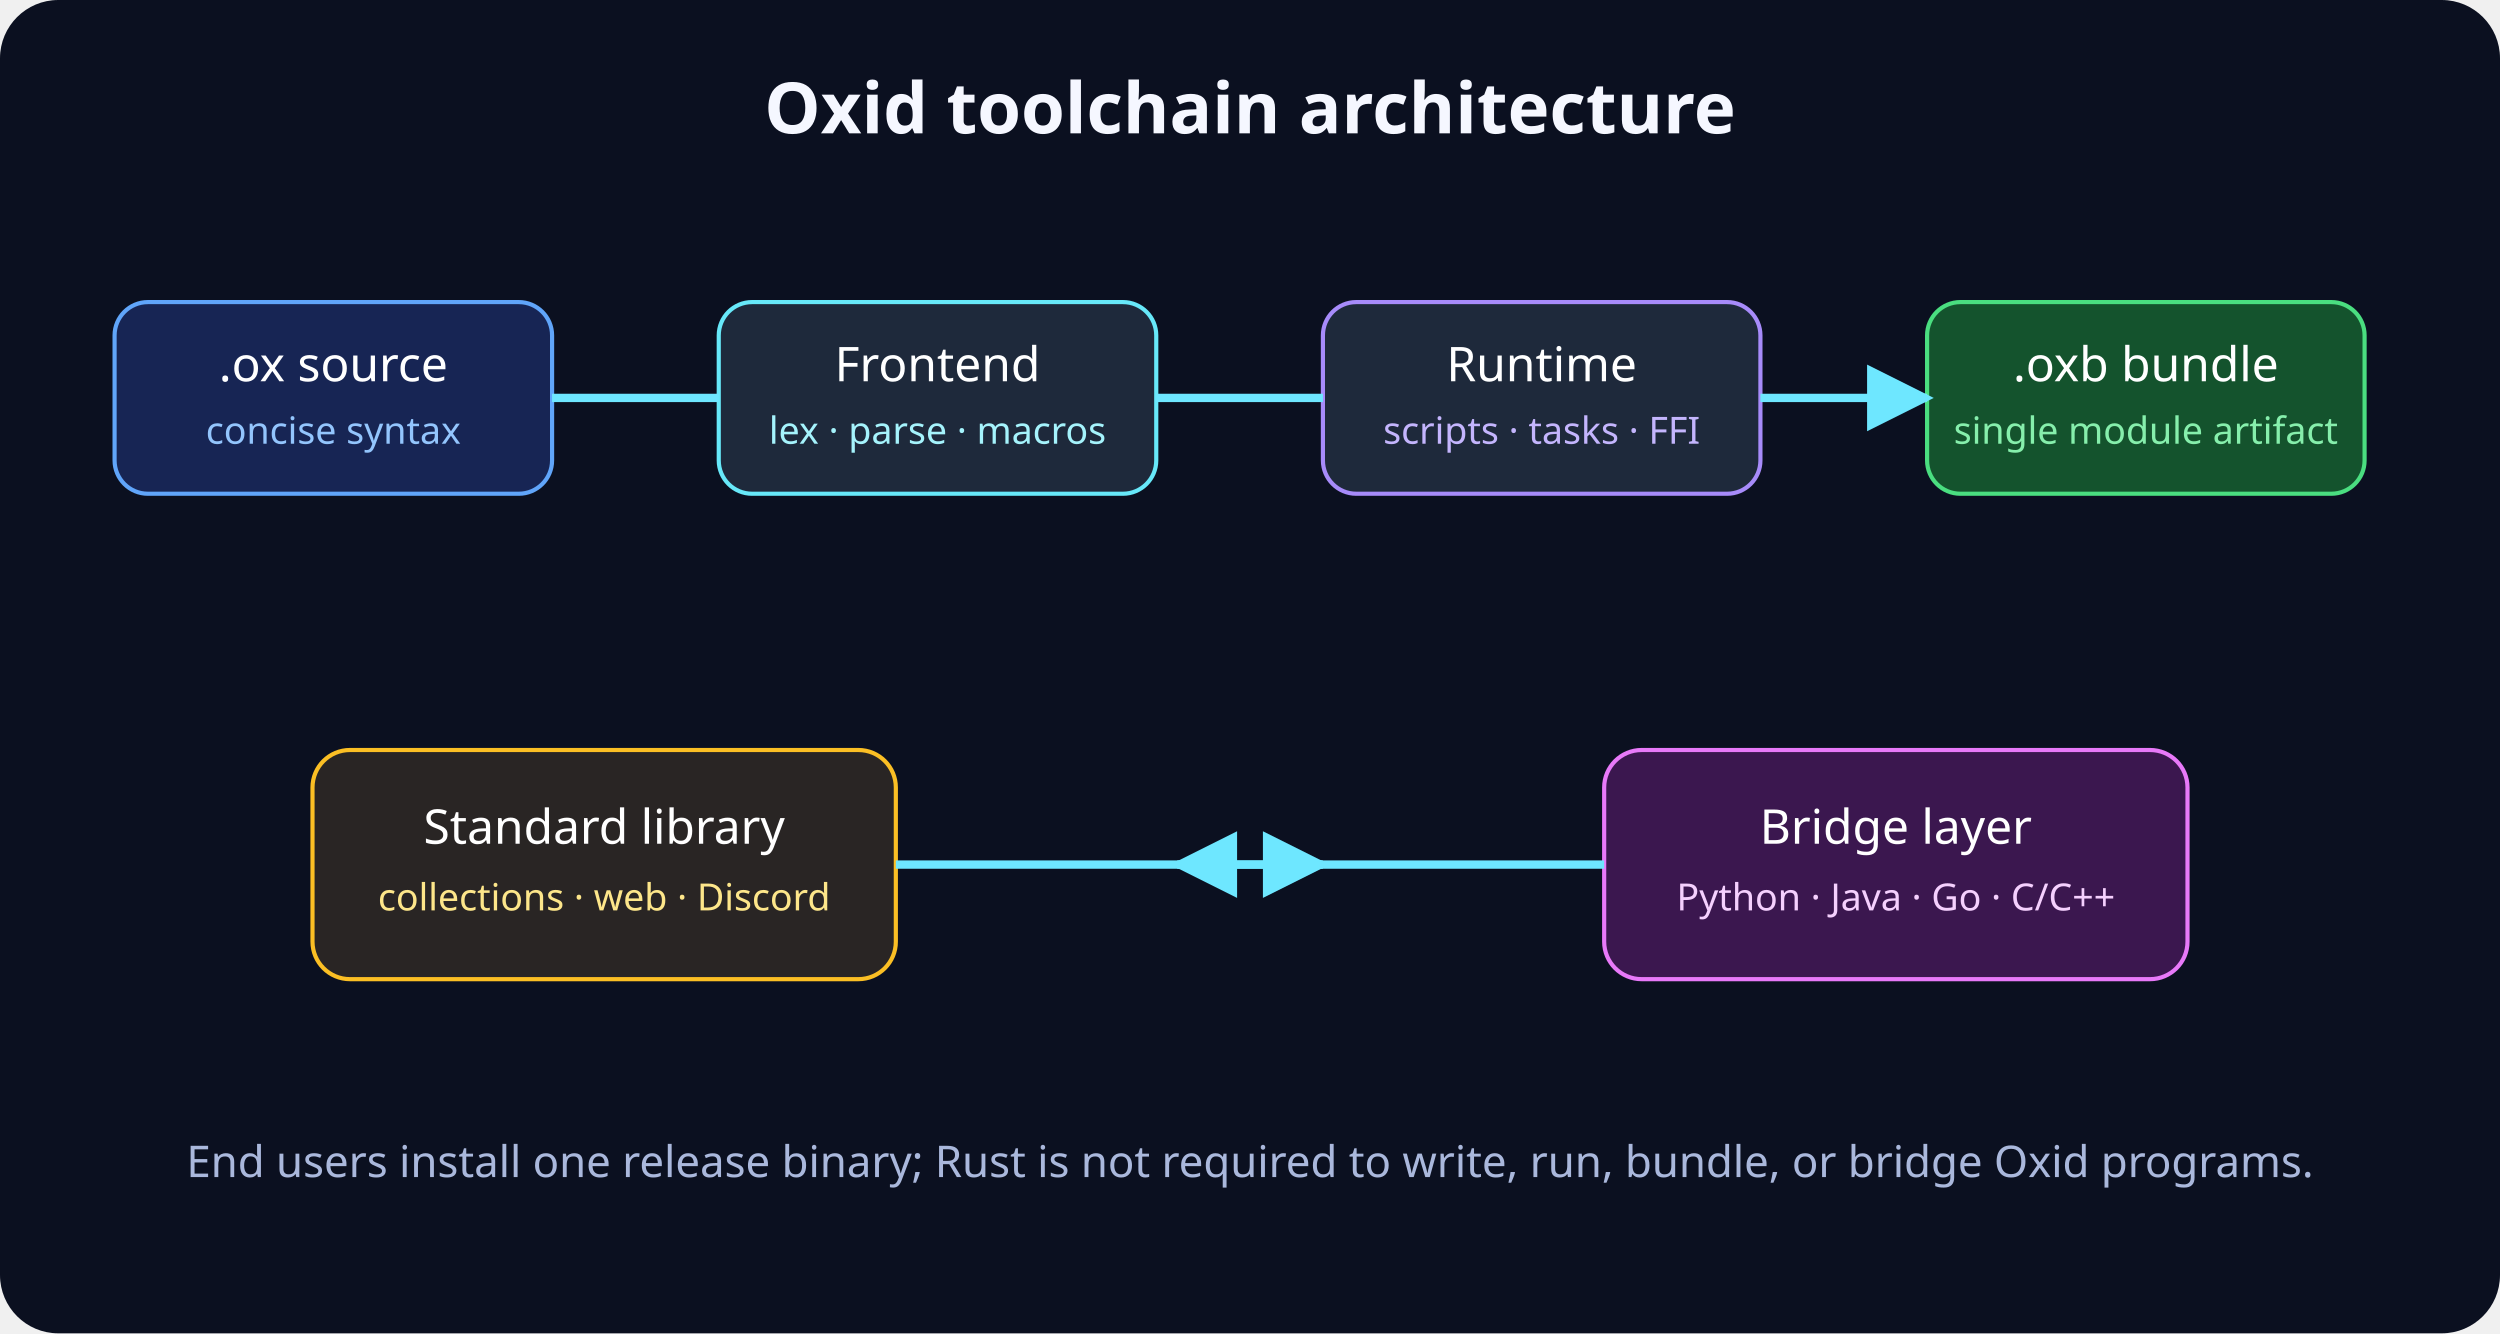
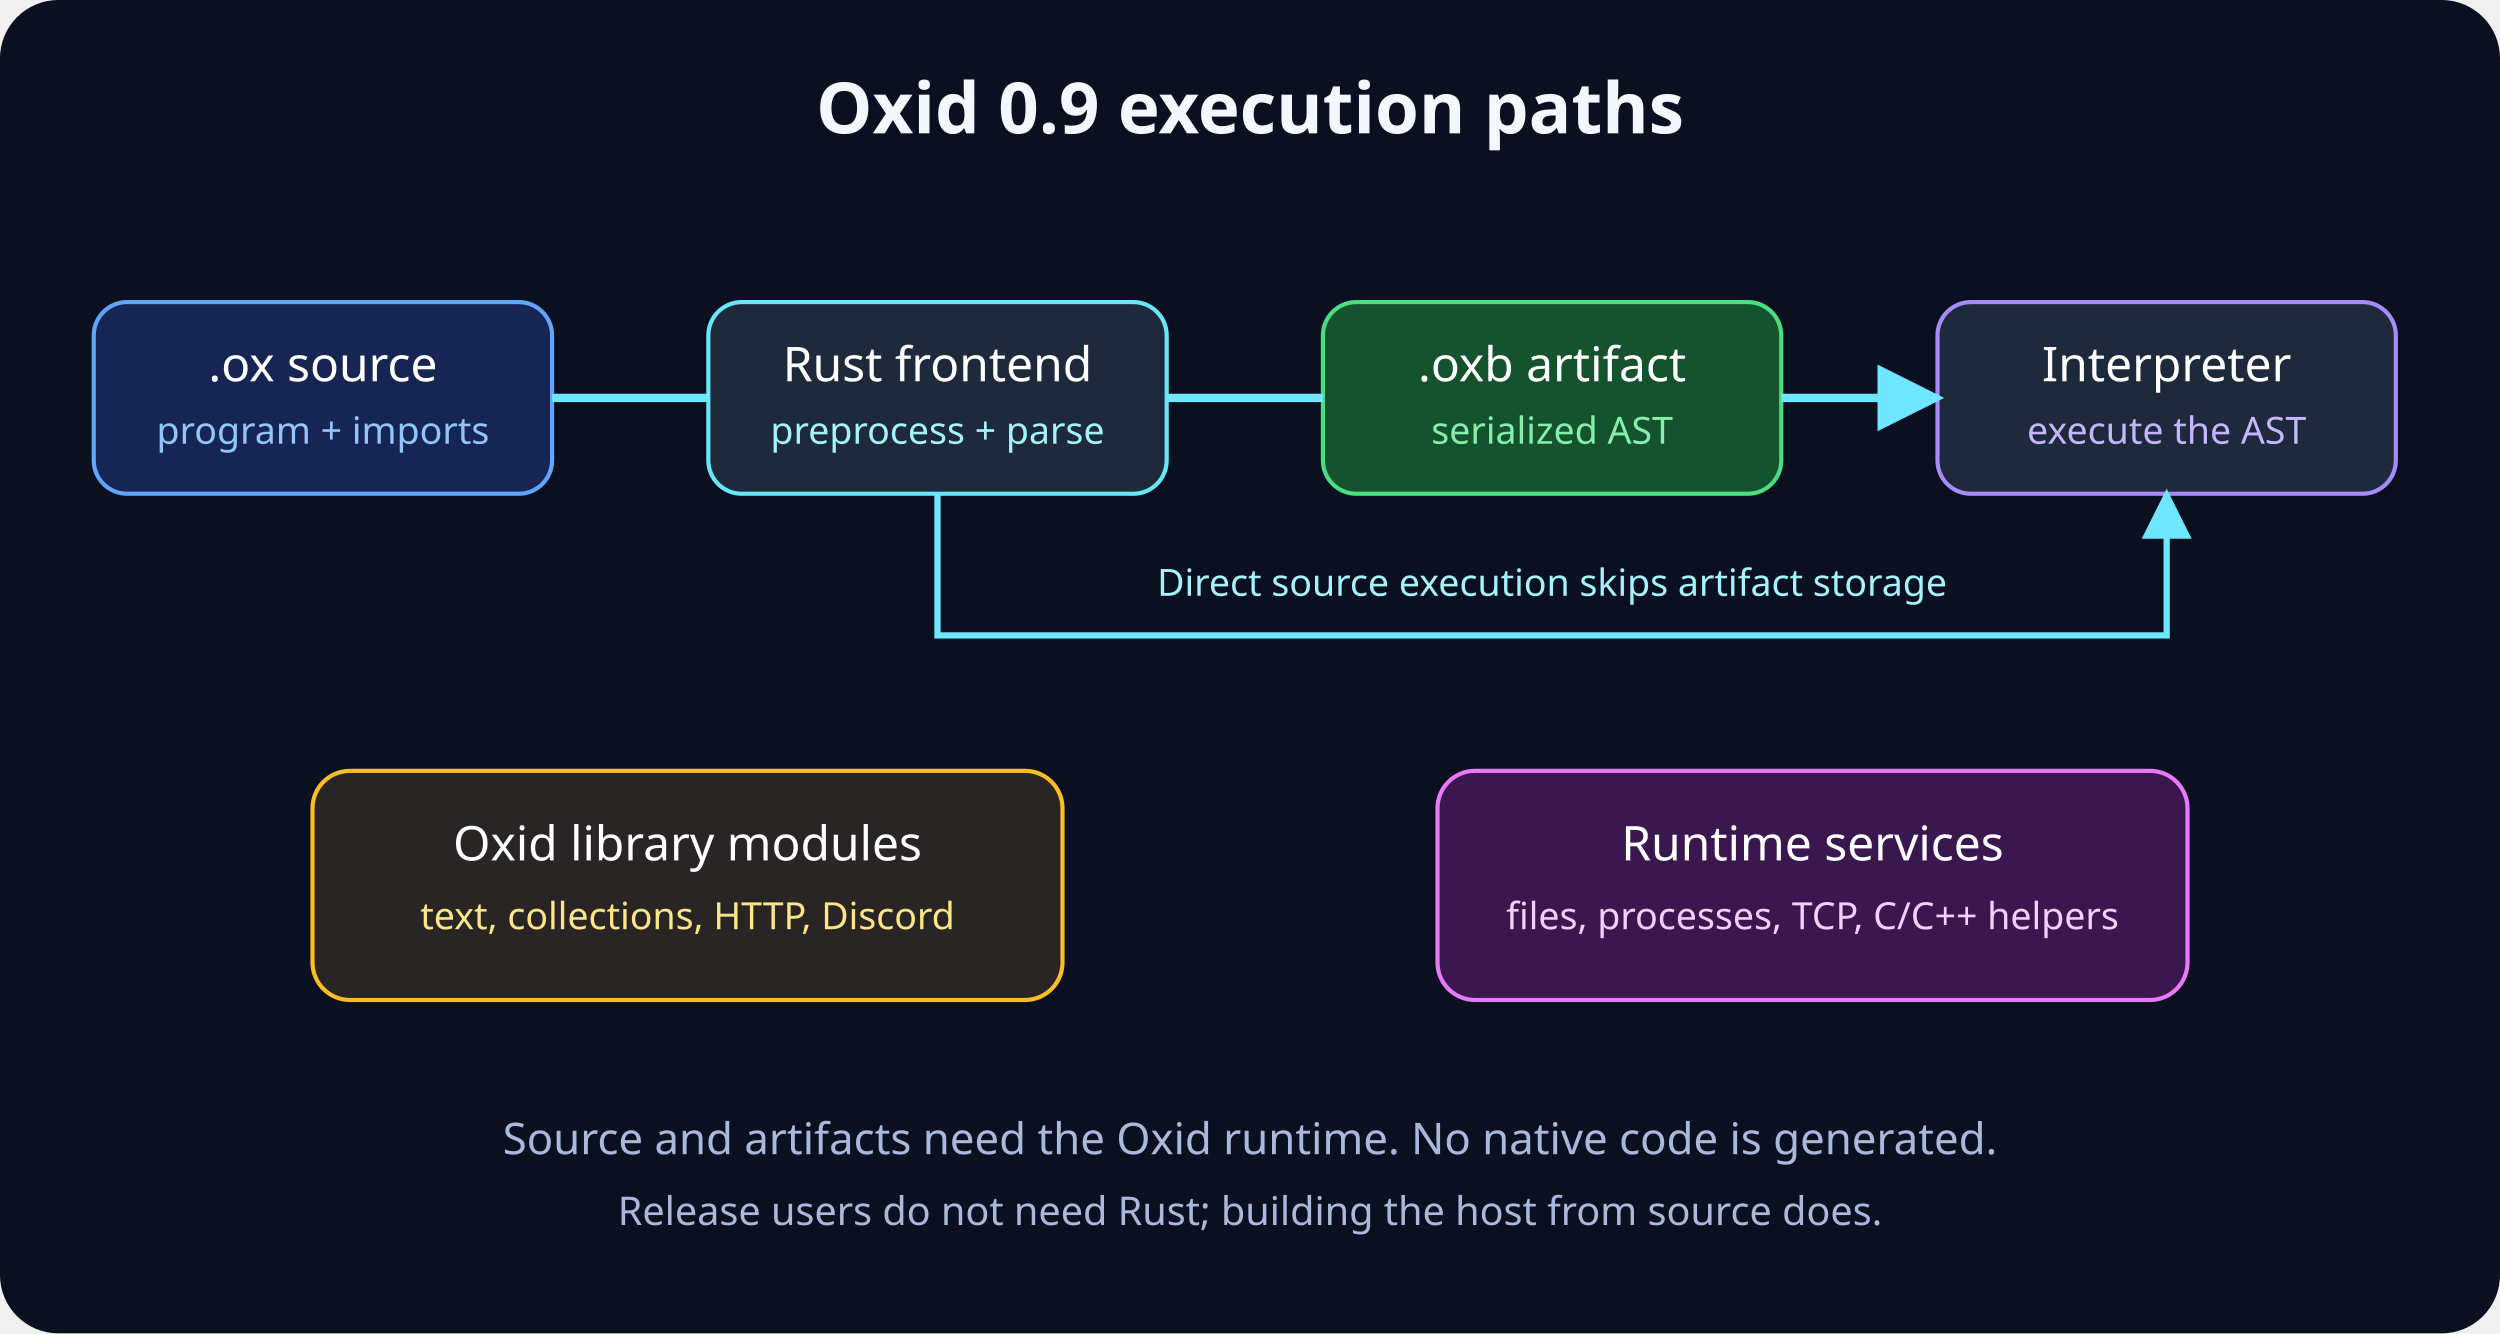
<svg xmlns="http://www.w3.org/2000/svg" width="1200" height="640" viewBox="0 0 1200 640" role="img" aria-labelledby="title desc">
  <defs>
    <marker id="arrow" viewBox="0 0 10 10" refX="9" refY="5" markerWidth="8" markerHeight="8" orient="auto">
      <path d="M0 0L10 5L0 10Z" fill="#6ee7ff" />
    </marker>
  </defs>
  <rect width="1200" height="640" rx="28" fill="#0b1020" />
-   <text x="600" y="64" text-anchor="middle" fill="#f5f7ff" font-family="sans-serif" font-size="34" font-weight="700">Oxid toolchain architecture</text>
+   <text x="600" y="64" text-anchor="middle" fill="#f5f7ff" font-family="sans-serif" font-size="34" font-weight="700">Oxid 0.9 execution paths</text>
  <g font-family="sans-serif" font-size="23" text-anchor="middle">
-     <rect x="55" y="145" width="210" height="92" rx="16" fill="#172554" stroke="#60a5fa" stroke-width="2" />
-     <text x="160" y="183" fill="#fff">.ox source</text>
-     <text x="160" y="213" fill="#93c5fd" font-size="18">concise syntax</text>
-     <rect x="345" y="145" width="210" height="92" rx="16" fill="#1e293b" stroke="#67e8f9" stroke-width="2" />
-     <text x="450" y="183" fill="#fff">Frontend</text>
-     <text x="450" y="213" fill="#a5f3fc" font-size="18">lex · parse · macros</text>
-     <rect x="635" y="145" width="210" height="92" rx="16" fill="#1e293b" stroke="#a78bfa" stroke-width="2" />
-     <text x="740" y="183" fill="#fff">Runtime</text>
-     <text x="740" y="213" fill="#c4b5fd" font-size="18">scripts · tasks · FFI</text>
-     <rect x="925" y="145" width="210" height="92" rx="16" fill="#14532d" stroke="#4ade80" stroke-width="2" />
-     <text x="1030" y="183" fill="#fff">.oxb bundle</text>
-     <text x="1030" y="213" fill="#86efac" font-size="18">single module artifact</text>
-     <path d="M265 191H345M555 191H635M845 191H925" stroke="#6ee7ff" stroke-width="4" marker-end="url(#arrow)" />
-     <rect x="150" y="360" width="280" height="110" rx="18" fill="#292524" stroke="#fbbf24" stroke-width="2" />
-     <text x="290" y="405" fill="#fff">Standard library</text>
-     <text x="290" y="437" fill="#fde68a" font-size="18">collections · web · Discord</text>
-     <rect x="770" y="360" width="280" height="110" rx="18" fill="#3b174f" stroke="#e879f9" stroke-width="2" />
-     <text x="910" y="405" fill="#fff">Bridge layer</text>
-     <text x="910" y="437" fill="#f5d0fe" font-size="18">Python · Java · Go · C/C++</text>
-     <path d="M430 415H635" stroke="#6ee7ff" stroke-width="4" marker-end="url(#arrow)" />
-     <path d="M770 415H565" stroke="#6ee7ff" stroke-width="4" marker-end="url(#arrow)" />
-     <text x="600" y="565" fill="#aab8dc" font-size="21">End users install one release binary; Rust is not required to write, run, bundle, or bridge Oxid programs.</text>
+     <rect x="45" y="145" width="220" height="92" rx="16" fill="#172554" stroke="#60a5fa" stroke-width="2" />
+     <text x="155" y="183" fill="#fff">.ox source</text>
+     <text x="155" y="213" fill="#93c5fd" font-size="18">program + imports</text>
+     <rect x="340" y="145" width="220" height="92" rx="16" fill="#1e293b" stroke="#67e8f9" stroke-width="2" />
+     <text x="450" y="183" fill="#fff">Rust frontend</text>
+     <text x="450" y="213" fill="#a5f3fc" font-size="18">preprocess + parse</text>
+     <rect x="635" y="145" width="220" height="92" rx="16" fill="#14532d" stroke="#4ade80" stroke-width="2" />
+     <text x="745" y="183" fill="#fff">.oxb artifact</text>
+     <text x="745" y="213" fill="#86efac" font-size="18">serialized AST</text>
+     <rect x="930" y="145" width="220" height="92" rx="16" fill="#1e293b" stroke="#a78bfa" stroke-width="2" />
+     <text x="1040" y="183" fill="#fff">Interpreter</text>
+     <text x="1040" y="213" fill="#c4b5fd" font-size="18">execute the AST</text>
+     <path d="M265 191H340M560 191H635M855 191H930" stroke="#6ee7ff" stroke-width="4" fill="none" marker-end="url(#arrow)" />
+     <path d="M450 237V305H1040V237" stroke="#6ee7ff" stroke-width="3" fill="none" marker-end="url(#arrow)" />
+     <text x="745" y="286" fill="#a5f3fc" font-size="18">Direct source execution skips artifact storage</text>
+     <rect x="150" y="370" width="360" height="110" rx="18" fill="#292524" stroke="#fbbf24" stroke-width="2" />
+     <text x="330" y="413" fill="#fff">Oxid library modules</text>
+     <text x="330" y="446" fill="#fde68a" font-size="18">text, collections, HTTP, Discord</text>
+     <rect x="690" y="370" width="360" height="110" rx="18" fill="#3b174f" stroke="#e879f9" stroke-width="2" />
+     <text x="870" y="413" fill="#fff">Runtime services</text>
+     <text x="870" y="446" fill="#f5d0fe" font-size="18">files, processes, TCP, C/C++ helpers</text>
+     <text x="600" y="554" fill="#aab8dc" font-size="21">Source and artifacts need the Oxid runtime. No native code is generated.</text>
+     <text x="600" y="588" fill="#aab8dc" font-size="19">Release users do not need Rust; building the host from source does.</text>
  </g>
</svg>
